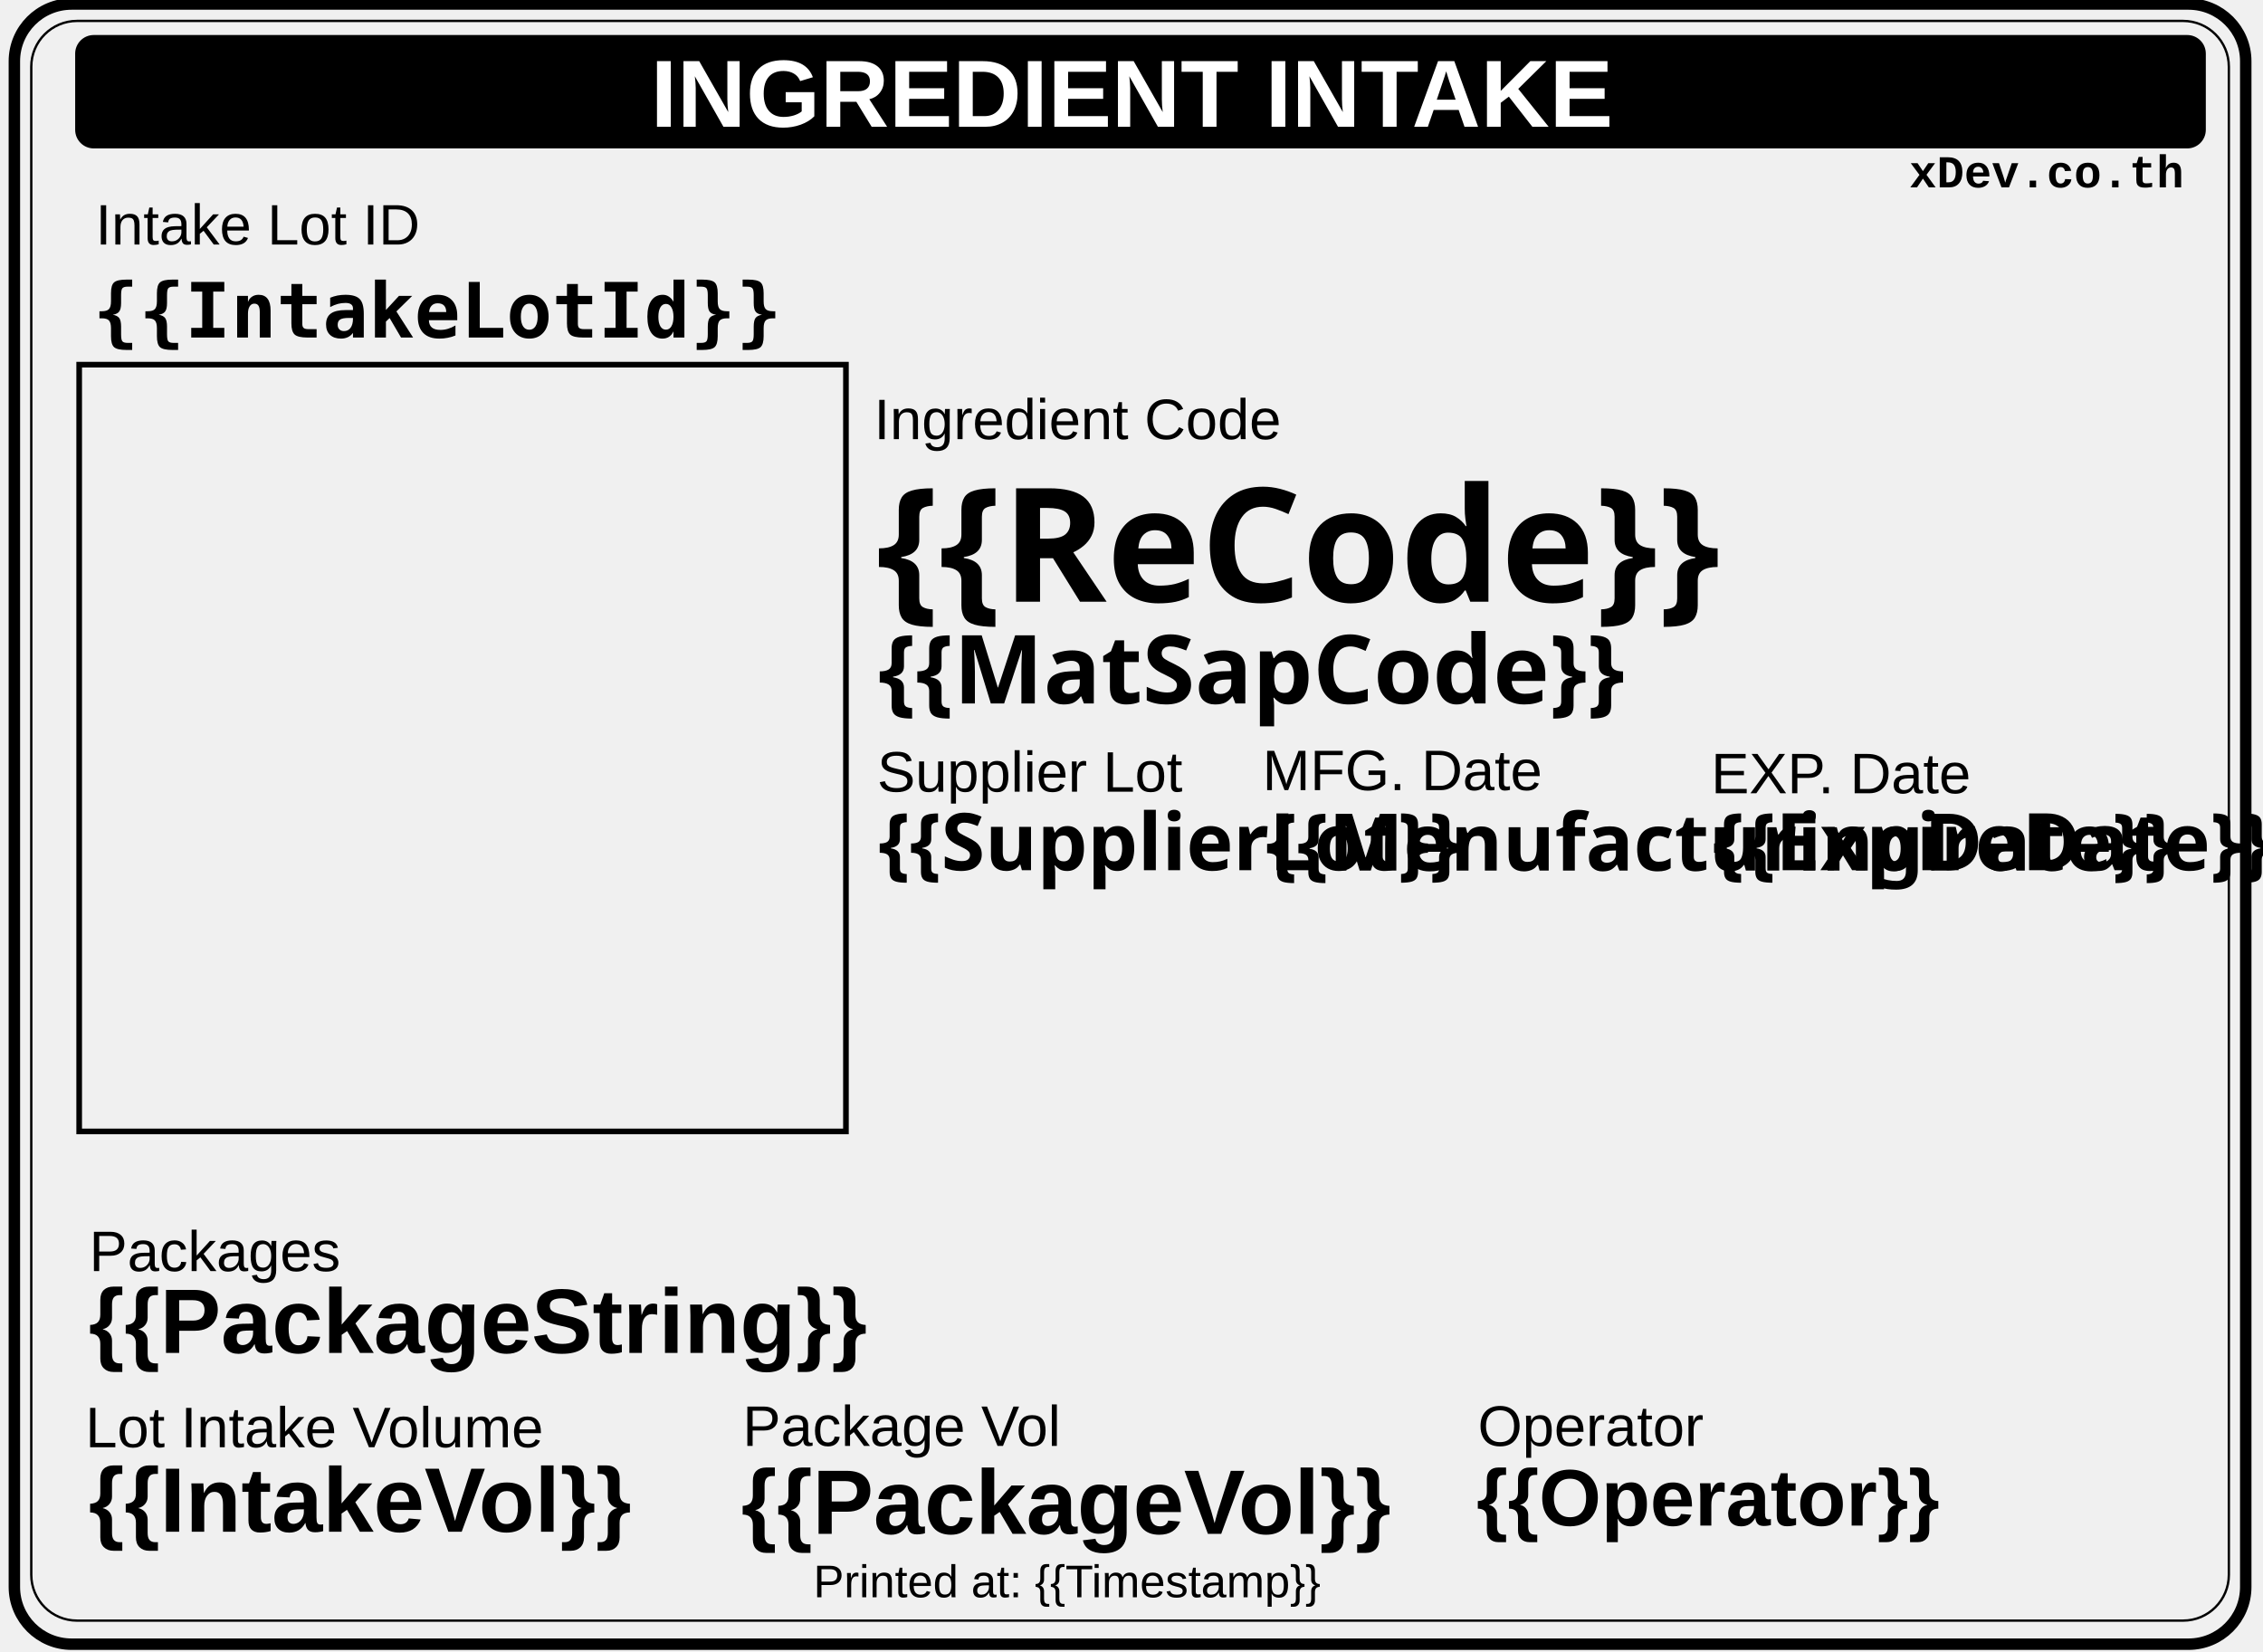
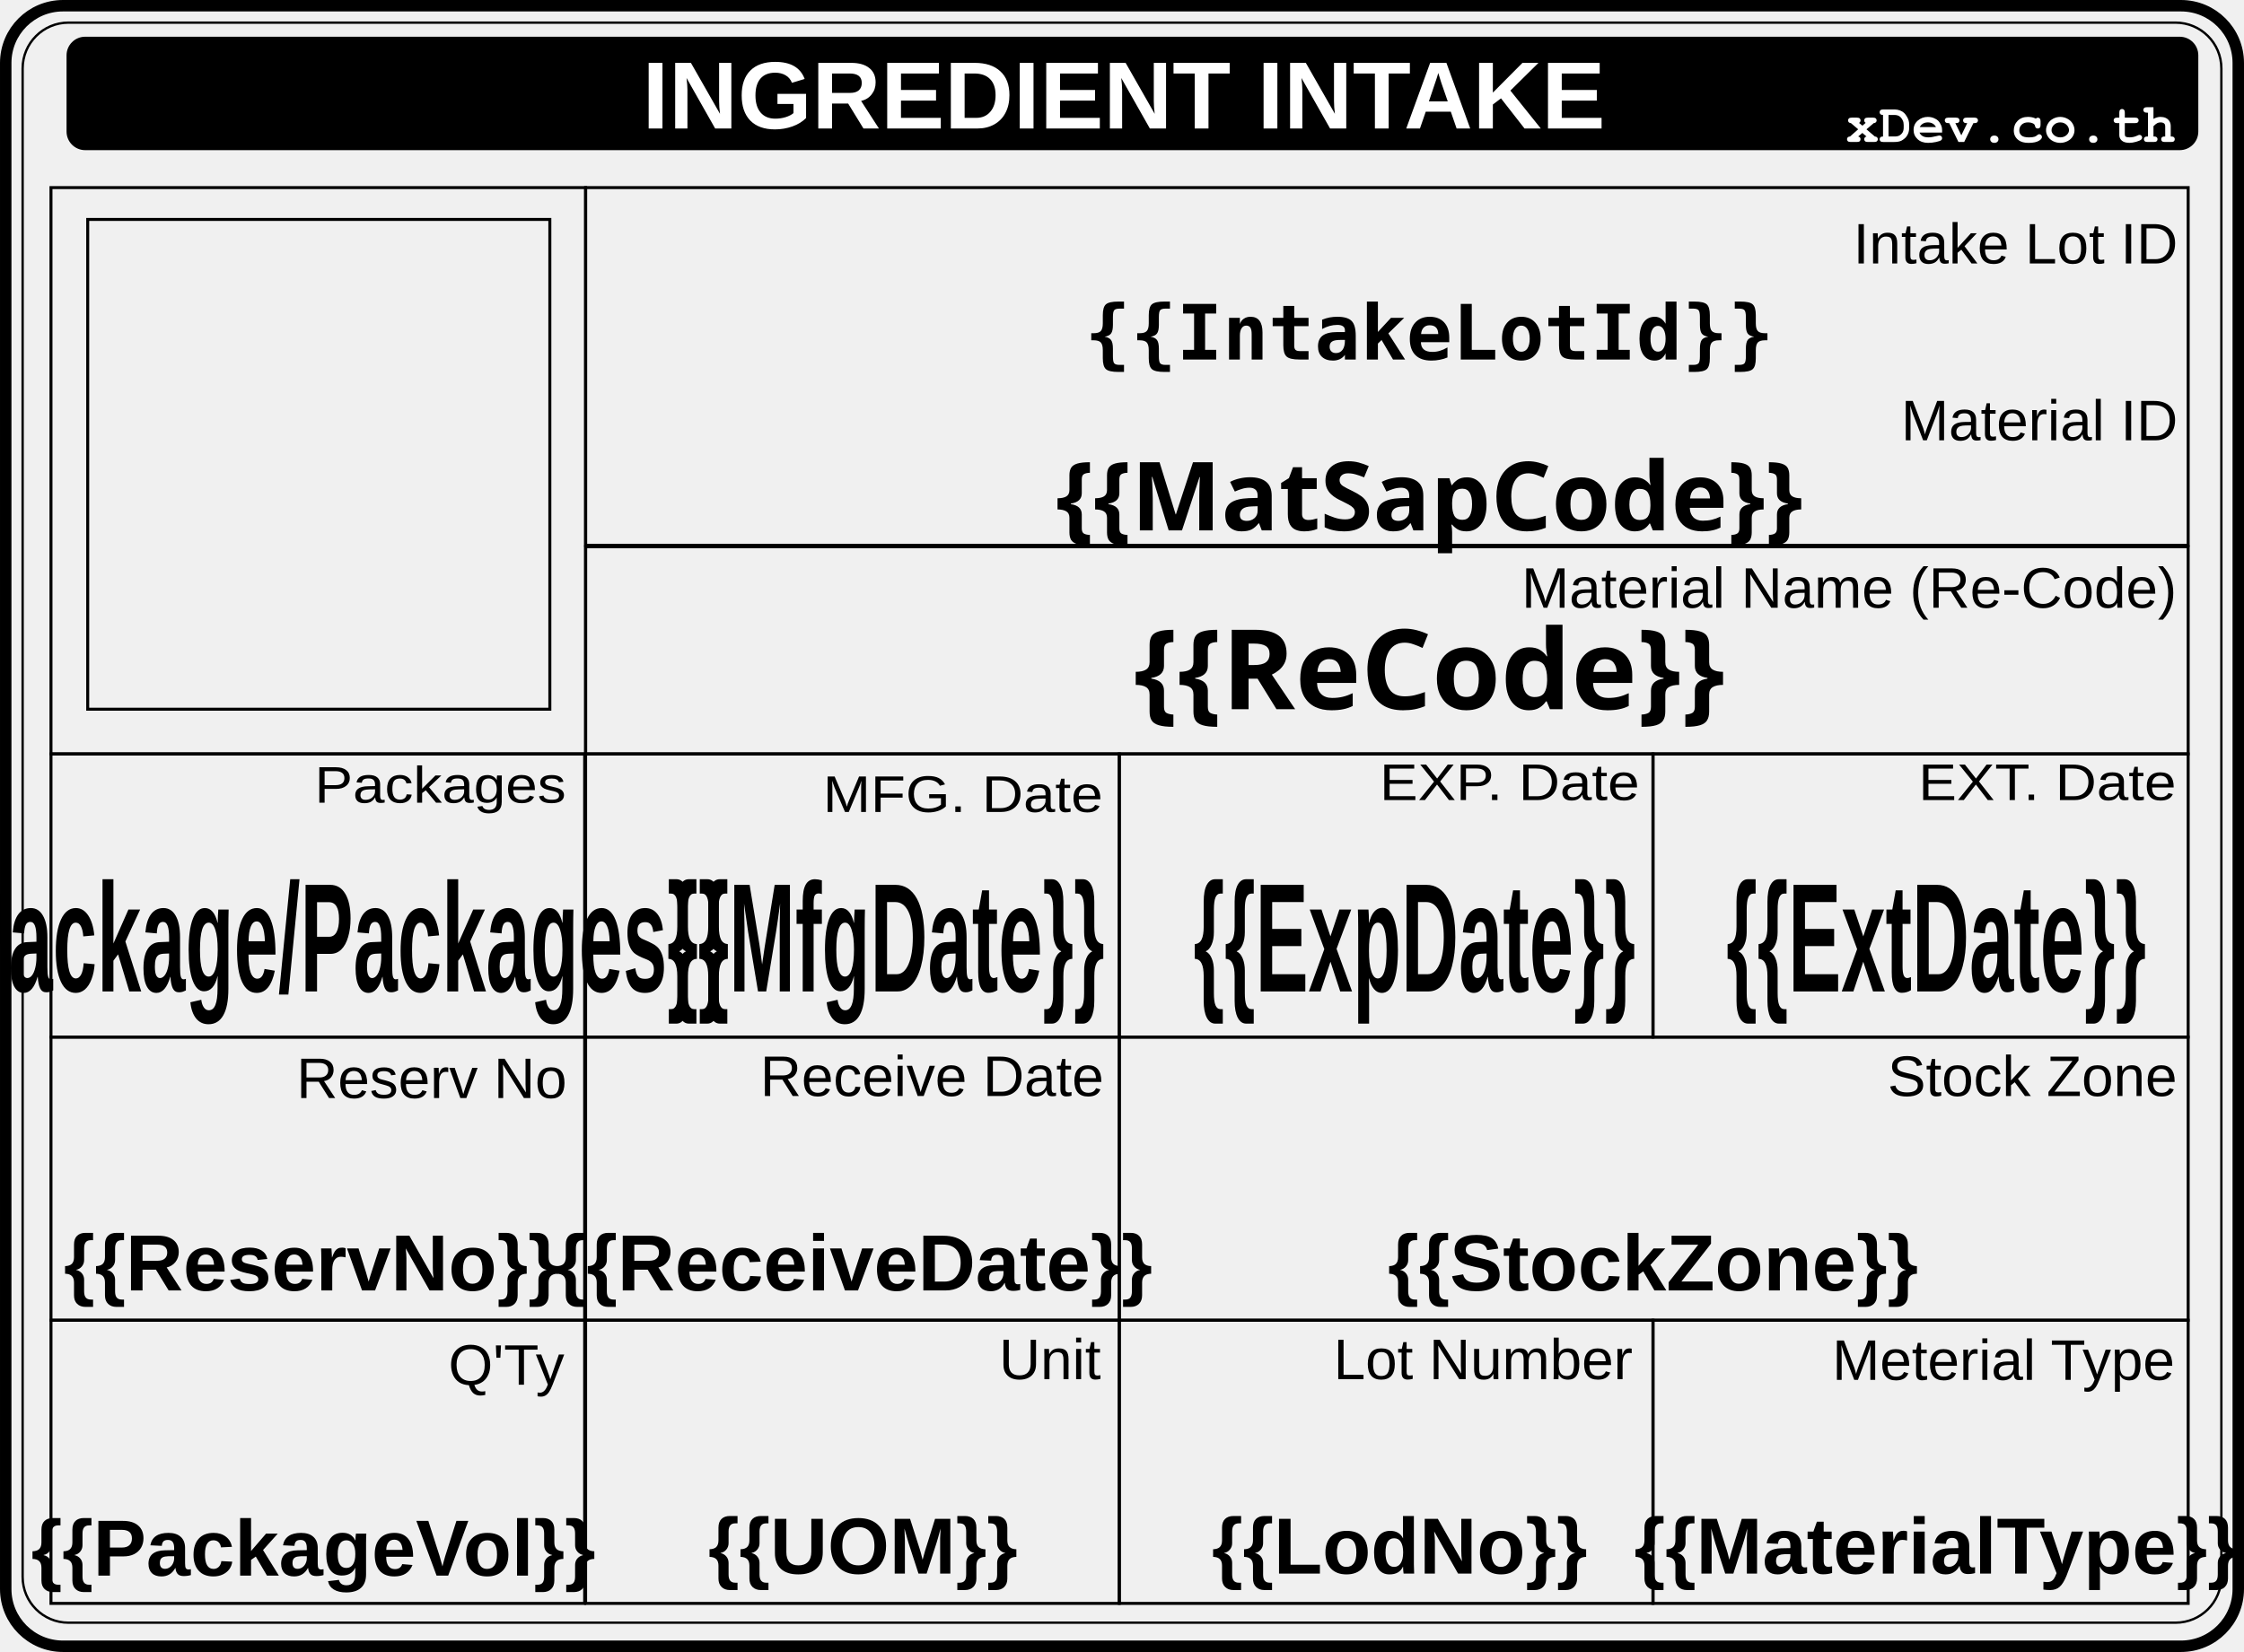
- <svg xmlns="http://www.w3.org/2000/svg" width="3.955in" height="2.887in" viewBox="0 0 395.528 288.667" version="1.1" id="svg473">
-   <g id="g625" transform="translate(1.512469,-0.3231611)">
-     <rect x="1" y="1" width="390" height="286.667" rx="10" fill="none" stroke="#000000" stroke-width="2" id="rect423" />
-     <rect x="3.954" y="3.954" width="384.092" height="279.592" rx="8.002" fill="none" stroke="#000000" stroke-width="0.408" id="rect425" />
-     <rect x="11.625" y="6.417" width="372.396" height="19.82" rx="3.25" fill="#000000" id="rect427" style="stroke-width:0.577" />
-     <text x="196.315" y="22.457" font-family="Arial, sans-serif" font-size="24" font-weight="bold" fill="white" text-anchor="middle" id="text429" style="font-style:normal;font-variant:normal;font-weight:bold;font-stretch:normal;font-size:16.667px;font-family:Arial, sans-serif;-inkscape-font-specification:'Arial, sans-serif, Bold';font-variant-ligatures:normal;font-variant-caps:normal;font-variant-numeric:normal;font-variant-east-asian:normal;text-anchor:middle;fill:#ffffff">INGREDIENT INTAKE</text>
-     <text x="15.183" y="43.041" fill="#000000" font-size="10px" font-family="Arial, sans-serif" id="text431">Intake Lot ID</text>
-     <text x="14.731" y="59.29" font-weight="bold" font-size="14px" font-family="monospace" fill="black" id="text433" style="font-style:normal;font-variant:normal;font-weight:bold;font-stretch:normal;font-size:13.333px;font-family:monospace;-inkscape-font-specification:'monospace, Bold';font-variant-ligatures:normal;font-variant-caps:normal;font-variant-numeric:normal;font-variant-east-asian:normal;fill:#000000">{{IntakeLotId}}</text>
-     <text x="151.246" y="77.057" fill="#000000" font-size="10px" font-family="Arial, sans-serif" id="text435">Ingredient Code</text>
-     <text x="151.689" y="105.47" font-weight="bold" font-size="30px" font-family="Arial, sans-serif" fill="#000000" id="text437" style="font-style:normal;font-variant:normal;font-weight:bold;font-stretch:normal;font-size:27.778px;font-family:sans-serif;-inkscape-font-specification:'sans-serif, Bold';font-variant-ligatures:normal;font-variant-caps:normal;font-variant-numeric:normal;font-variant-east-asian:normal;fill:#000000">{{ReCode}}</text>
-     <text x="152" y="123.25" fill="#000000" font-weight="bold" font-size="16px" font-family="Arial, sans-serif" id="text439" style="font-style:normal;font-variant:normal;font-weight:bold;font-stretch:normal;font-size:16.667px;font-family:sans-serif;-inkscape-font-specification:'sans-serif, Bold';font-variant-ligatures:normal;font-variant-caps:normal;font-variant-numeric:normal;font-variant-east-asian:normal;fill:#000000">{{MatSapCode}}</text>
-     <text x="151.796" y="138.663" fill="#000000" font-size="10px" font-family="Arial, sans-serif" id="text441">Supplier Lot</text>
-     <text x="152.042" y="152.389" font-weight="bold" font-size="16px" font-family="Arial, sans-serif" fill="#000000" id="text443" style="font-style:normal;font-variant:normal;font-weight:bold;font-stretch:normal;font-size:13.889px;font-family:sans-serif;-inkscape-font-specification:'sans-serif, Bold';font-variant-ligatures:normal;font-variant-caps:normal;font-variant-numeric:normal;font-variant-east-asian:normal">{{SupplierLot}}</text>
-     <text x="219.138" y="138.399" fill="#000000" font-size="10px" font-family="Arial, sans-serif" id="text445">MFG. Date</text>
-     <text x="219.75" y="152.458" font-weight="bold" font-size="16px" font-family="Arial, sans-serif" fill="#000000" id="text447" style="font-style:normal;font-variant:normal;font-weight:bold;font-stretch:normal;font-size:13.889px;font-family:sans-serif;-inkscape-font-specification:'sans-serif, Bold';font-variant-ligatures:normal;font-variant-caps:normal;font-variant-numeric:normal;font-variant-east-asian:normal">{{MenufacturingDate}}</text>
-     <text x="14.077" y="222.459" fill="#000000" font-size="10px" font-family="Arial, sans-serif" id="text449">Packages</text>
-     <text x="13.971" y="236.76" font-weight="bold" font-size="24px" font-family="Arial, sans-serif" fill="black" id="text451" style="font-style:normal;font-variant:normal;font-weight:bold;font-stretch:normal;font-size:16px;font-family:Arial, sans-serif;-inkscape-font-specification:'Arial, sans-serif, Bold';font-variant-ligatures:normal;font-variant-caps:normal;font-variant-numeric:normal;font-variant-east-asian:normal;fill:#000000">{{PackageString}}</text>
-     <text x="13.409" y="253.246" fill="#000000" font-size="10px" font-family="Arial, sans-serif" id="text453">Lot Intake Volume</text>
-     <text x="13.971" y="268.01" font-weight="bold" font-size="24px" font-family="Arial, sans-serif" fill="#000000" id="text455" style="font-style:normal;font-variant:normal;font-weight:bold;font-stretch:normal;font-size:16px;font-family:Arial, sans-serif;-inkscape-font-specification:'Arial, sans-serif, Bold';font-variant-ligatures:normal;font-variant-caps:normal;font-variant-numeric:normal;font-variant-east-asian:normal">{{IntakeVol}}</text>
-     <text x="128.283" y="253.008" fill="#000000" font-size="10px" font-family="Arial, sans-serif" id="text453_pkg">Package Vol</text>
-     <text x="128.026" y="268.381" font-weight="bold" font-size="24px" font-family="Arial, sans-serif" fill="#000000" id="text455_pkg" style="font-style:normal;font-variant:normal;font-weight:bold;font-stretch:normal;font-size:16px;font-family:Arial, sans-serif;-inkscape-font-specification:'Arial, sans-serif, Bold';font-variant-ligatures:normal;font-variant-caps:normal;font-variant-numeric:normal;font-variant-east-asian:normal">{{PackageVol}}</text>
-     <text x="297.542" y="138.943" fill="#000000" font-size="10px" font-family="Arial, sans-serif" id="text230">EXP. Date</text>
-     <text x="297.875" y="152.389" font-weight="bold" font-size="16px" font-family="Arial, sans-serif" fill="#000000" id="text232" style="font-style:normal;font-variant:normal;font-weight:bold;font-stretch:normal;font-size:13.889px;font-family:sans-serif;-inkscape-font-specification:'sans-serif, Bold';font-variant-ligatures:normal;font-variant-caps:normal;font-variant-numeric:normal;font-variant-east-asian:normal">{{ExpireDate}}</text>
-     <text x="380.194" y="33.047" text-anchor="end" id="text18-7" style="font-style:normal;font-variant:normal;font-weight:bold;font-stretch:normal;font-size:8px;font-family:'Courier Prime', 'Courier New', Courier, monospace;-inkscape-font-specification:'Courier Prime, Bold';font-variant-ligatures:normal;font-variant-caps:normal;font-variant-numeric:normal;font-variant-east-asian:normal;text-anchor:end;fill:#000000">xDev.co.th</text>
-     <text x="256.787" y="253.008" fill="#000000" font-size="10px" font-family="Arial, sans-serif" id="text453_op">Operator</text>
-     <text x="256.562" y="266.932" font-weight="bold" font-size="14px" font-family="Arial, sans-serif" fill="#000000" id="text455_op" style="font-style:normal;font-variant:normal;font-weight:bold;font-stretch:normal;font-size:14px;font-family:Arial, sans-serif;-inkscape-font-specification:'Arial, sans-serif, Bold';font-variant-ligatures:normal;font-variant-caps:normal;font-variant-numeric:normal;font-variant-east-asian:normal">{{Operator}}</text>
-     <text x="184.976" y="279.465" fill="#000000" font-size="8px" font-family="Arial, sans-serif" text-anchor="middle" id="text453_ts">Printed at: {{Timestamp}}</text>
-     <rect style="fill:none;stroke:#000000;stroke-width:0.985" id="qrCode-001" width="134.015" height="134.015" x="12.326" y="64.031" />
+ <svg xmlns="http://www.w3.org/2000/svg" width="99.568mm" height="73.321mm" viewBox="0 0 392 288.667" version="1.1" id="svg473" xml:space="preserve">
+   <rect x="1" y="1" width="390" height="286.667" rx="10" fill="none" stroke="#000000" stroke-width="2" id="rect423" ry="10" />
+   <rect x="3.954" y="3.954" width="384.092" height="279.592" rx="8.002" fill="none" stroke="#000000" stroke-width="0.408" id="rect425" ry="8.002" />
+   <rect x="11.625" y="6.417" width="372.396" height="19.82" rx="3.25" fill="#000000" id="rect427" style="fill:#000000;stroke-width:0.577" ry="3.25" />
+   <text x="196.315" y="22.457" font-family="Arial, sans-serif" font-size="24" font-weight="bold" fill="white" text-anchor="middle" id="text429" style="font-style:normal;font-variant:normal;font-weight:bold;font-stretch:normal;font-size:16.667px;font-family:Arial, sans-serif;-inkscape-font-specification:'Arial, sans-serif, Bold';font-variant-ligatures:normal;font-variant-caps:normal;font-variant-numeric:normal;font-variant-east-asian:normal;text-anchor:middle;fill:#ffffff">INGREDIENT INTAKE</text>
+   <text x="323.737" y="46.039" fill="#000000" font-size="10px" font-family="Arial, sans-serif" id="text431">Intake Lot ID</text>
+   <text x="380.436" y="76.935" fill="#000000" font-size="10px" font-family="Arial, sans-serif" id="text431-9" style="text-align:end;text-anchor:end">Material ID</text>
+   <text x="249.696" y="62.823" font-weight="bold" font-size="14px" font-family="monospace" fill="black" id="text433" style="font-style:normal;font-variant:normal;font-weight:bold;font-stretch:normal;font-size:13.333px;font-family:monospace;-inkscape-font-specification:'monospace, Bold';font-variant-ligatures:normal;font-variant-caps:normal;font-variant-numeric:normal;font-variant-east-asian:normal;text-align:center;text-anchor:middle;fill:#000000">{{IntakeLotId}}</text>
+   <text x="265.788" y="106.198" fill="#000000" font-size="10px" font-family="Arial, sans-serif" id="text435">Material Name (Re-Code)</text>
+   <text x="249.696" y="123.927" font-weight="bold" font-size="30px" font-family="Arial, sans-serif" fill="#000000" id="text437" style="font-style:normal;font-variant:normal;font-weight:bold;font-stretch:normal;font-size:19.444px;font-family:sans-serif;-inkscape-font-specification:'sans-serif, Bold';font-variant-ligatures:normal;font-variant-caps:normal;font-variant-numeric:normal;font-variant-east-asian:normal;text-align:center;text-anchor:middle;fill:#000000">{{ReCode}}</text>
+   <text x="249.696" y="92.677" fill="#000000" font-weight="bold" font-size="16px" font-family="Arial, sans-serif" id="text439" style="font-style:normal;font-variant:normal;font-weight:bold;font-stretch:normal;font-size:16.667px;font-family:sans-serif;-inkscape-font-specification:'sans-serif, Bold';font-variant-ligatures:normal;font-variant-caps:normal;font-variant-numeric:normal;font-variant-east-asian:normal;text-align:center;text-anchor:middle;fill:#000000">{{MatSapCode}}</text>
+   <text x="136.354" y="149.582" fill="#000000" font-size="9.485px" font-family="Arial, sans-serif" id="text445" transform="scale(1.054288,0.9485073)" style="stroke-width:1">MFG. Date</text>
+   <text x="52.127" y="147.878" fill="#000000" font-size="9.485px" font-family="Arial, sans-serif" id="text449" transform="scale(1.054288,0.9485073)" style="stroke-width:1">Packages</text>
+   <text x="78.331" y="241.969" fill="#000000" font-size="10px" font-family="Arial, sans-serif" id="text453">Q'Ty</text>
+   <text x="51.789" y="191.873" fill="#000000" font-size="10px" font-family="Arial, sans-serif" id="text453-0">Reserv No</text>
+   <text x="132.79" y="191.518" fill="#000000" font-size="10px" font-family="Arial, sans-serif" id="text453-0-6">Receive Date</text>
+   <text x="174.528" y="240.993" fill="#000000" font-size="10px" font-family="Arial, sans-serif" id="text453-0-6-1">Unit</text>
+   <text x="285.201" y="240.993" fill="#000000" font-size="10px" font-family="Arial, sans-serif" id="text453-0-6-1-5" style="text-align:end;text-anchor:end">Lot Number</text>
+   <text x="379.904" y="241.115" fill="#000000" font-size="10px" font-family="Arial, sans-serif" id="text453-0-6-1-5-5" style="text-align:end;text-anchor:end">Meterial Type</text>
+   <text x="54.738" y="275.323" font-weight="bold" font-size="24px" font-family="Arial, sans-serif" fill="#000000" id="text455" style="font-style:normal;font-variant:normal;font-weight:bold;font-stretch:normal;font-size:13.889px;font-family:Arial;-inkscape-font-specification:'Arial, Bold';font-variant-ligatures:normal;font-variant-caps:normal;font-variant-numeric:normal;font-variant-east-asian:normal;text-align:center;text-anchor:middle;fill:#000000">{{PackageVol}}</text>
+   <text x="150.738" y="274.969" font-weight="bold" font-size="24px" font-family="Arial, sans-serif" fill="#000000" id="text455-7" style="font-style:normal;font-variant:normal;font-weight:bold;font-stretch:normal;font-size:13.889px;font-family:Arial;-inkscape-font-specification:'Arial, Bold';font-variant-ligatures:normal;font-variant-caps:normal;font-variant-numeric:normal;font-variant-east-asian:normal;text-align:center;text-anchor:middle;fill:#000000">{{UOM}}</text>
+   <text x="244.488" y="274.969" font-weight="bold" font-size="24px" font-family="Arial, sans-serif" fill="#000000" id="text455-6" style="font-style:normal;font-variant:normal;font-weight:bold;font-stretch:normal;font-size:13.889px;font-family:Arial;-inkscape-font-specification:'Arial, Bold';font-variant-ligatures:normal;font-variant-caps:normal;font-variant-numeric:normal;font-variant-east-asian:normal;text-align:center;text-anchor:middle;fill:#000000">{{LodNo}}</text>
+   <text x="338.238" y="274.969" font-weight="bold" font-size="24px" font-family="Arial, sans-serif" fill="#000000" id="text455-6-5" style="font-style:normal;font-variant:normal;font-weight:bold;font-stretch:normal;font-size:13.889px;font-family:Arial;-inkscape-font-specification:'Arial, Bold';font-variant-ligatures:normal;font-variant-caps:normal;font-variant-numeric:normal;font-variant-east-asian:normal;text-align:center;text-anchor:middle;fill:#000000">{{MaterialType}}</text>
+   <text x="288.758" y="225.49" font-weight="bold" font-size="24px" font-family="Arial, sans-serif" fill="#000000" id="text455-6-5-6" style="font-style:normal;font-variant:normal;font-weight:bold;font-stretch:normal;font-size:13.889px;font-family:Arial;-inkscape-font-specification:'Arial, Bold';font-variant-ligatures:normal;font-variant-caps:normal;font-variant-numeric:normal;font-variant-east-asian:normal;text-align:center;text-anchor:middle;fill:#000000">{{StockZone}}</text>
+   <text x="149.175" y="225.49" font-weight="bold" font-size="24px" font-family="Arial, sans-serif" fill="#000000" id="text455-6-5-9" style="font-style:normal;font-variant:normal;font-weight:bold;font-stretch:normal;font-size:13.889px;font-family:Arial;-inkscape-font-specification:'Arial, Bold';font-variant-ligatures:normal;font-variant-caps:normal;font-variant-numeric:normal;font-variant-east-asian:normal;text-align:center;text-anchor:middle;fill:#000000">{{ReceiveDate}}</text>
+   <text x="54.383" y="225.49" font-weight="bold" font-size="24px" font-family="Arial, sans-serif" fill="#000000" id="text455-6-5-3" style="font-style:normal;font-variant:normal;font-weight:bold;font-stretch:normal;font-size:13.889px;font-family:Arial;-inkscape-font-specification:'Arial, Bold';font-variant-ligatures:normal;font-variant-caps:normal;font-variant-numeric:normal;font-variant-east-asian:normal;text-align:center;text-anchor:middle;fill:#000000">{{ReservNo}}</text>
+   <text x="75.903" y="124.124" font-weight="bold" font-size="24px" font-family="Arial, sans-serif" fill="#000000" id="text455-6-5-3-7" style="font-style:normal;font-variant:normal;font-weight:bold;font-stretch:normal;font-size:19.385px;font-family:Arial;-inkscape-font-specification:'Arial, Bold';font-variant-ligatures:normal;font-variant-caps:normal;font-variant-numeric:normal;font-variant-east-asian:normal;text-align:center;text-anchor:middle;fill:#000000;stroke-width:1" transform="scale(0.7164877,1.395697)">{{Package/Packages}}</text>
+   <text x="215.967" y="124.124" font-weight="bold" font-size="24px" font-family="Arial, sans-serif" fill="#000000" id="text455-6-5-3-4" style="font-style:normal;font-variant:normal;font-weight:bold;font-stretch:normal;font-size:19.385px;font-family:Arial;-inkscape-font-specification:'Arial, Bold';font-variant-ligatures:normal;font-variant-caps:normal;font-variant-numeric:normal;font-variant-east-asian:normal;text-align:center;text-anchor:middle;fill:#000000;stroke-width:1" transform="scale(0.7164877,1.395697)">{{MfgDate}}</text>
+   <text x="344.865" y="124.124" font-weight="bold" font-size="24px" font-family="Arial, sans-serif" fill="#000000" id="text455-6-5-3-4-5" style="font-style:normal;font-variant:normal;font-weight:bold;font-stretch:normal;font-size:19.385px;font-family:Arial;-inkscape-font-specification:'Arial, Bold';font-variant-ligatures:normal;font-variant-caps:normal;font-variant-numeric:normal;font-variant-east-asian:normal;text-align:center;text-anchor:middle;fill:#000000;stroke-width:1" transform="scale(0.7164877,1.395697)">{{ExpDate}}</text>
+   <text x="472.077" y="124.124" font-weight="bold" font-size="24px" font-family="Arial, sans-serif" fill="#000000" id="text455-6-5-3-4-2" style="font-style:normal;font-variant:normal;font-weight:bold;font-stretch:normal;font-size:19.385px;font-family:Arial;-inkscape-font-specification:'Arial, Bold';font-variant-ligatures:normal;font-variant-caps:normal;font-variant-numeric:normal;font-variant-east-asian:normal;text-align:center;text-anchor:middle;fill:#000000;stroke-width:1" transform="scale(0.7164877,1.395697)">{{ExtDate}}</text>
+   <text x="380.319" y="191.514" fill="#000000" font-size="10px" font-family="Arial, sans-serif" id="text453_pkg" style="text-align:end;text-anchor:end">Stock Zone</text>
+   <text x="228.592" y="147.391" fill="#000000" font-size="9.485px" font-family="Arial, sans-serif" id="text230" transform="scale(1.054288,0.9485073)" style="stroke-width:1">EXP. Date</text>
+   <text x="317.876" y="147.391" fill="#000000" font-size="9.485px" font-family="Arial, sans-serif" id="text230-3" transform="scale(1.054288,0.9485073)" style="stroke-width:1">EXT. Date</text>
+   <g aria-label="xDev.co.th" id="text18-7" style="font-weight:bold;font-size:8px;font-family:'Courier Prime', 'Courier New', Courier, monospace;-inkscape-font-specification:'Courier Prime, Bold';text-anchor:end;fill:#ffffff;stroke-width:0.833" transform="matrix(1.2,0,0,1.2,-79.84894,-3.770068)">
+     <path d="m 338.249,21.973 1.215,1.043 q 0.219,0.012 0.328,0.125 0.109,0.109 0.109,0.277 0,0.176 -0.125,0.289 -0.121,0.109 -0.41,0.109 h -0.91 q -0.289,0 -0.414,-0.109 -0.121,-0.113 -0.121,-0.297 0,-0.141 0.086,-0.246 0.09,-0.109 0.242,-0.148 L 337.651,22.5 l -0.609,0.516 q 0.184,0.047 0.262,0.145 0.082,0.098 0.082,0.25 0,0.184 -0.121,0.297 -0.121,0.109 -0.41,0.109 h -0.902 q -0.289,0 -0.414,-0.109 -0.121,-0.113 -0.121,-0.293 0,-0.164 0.109,-0.273 0.109,-0.113 0.328,-0.125 l 1.188,-1.047 -1.051,-0.898 q -0.207,-0.016 -0.316,-0.125 -0.105,-0.113 -0.105,-0.277 0,-0.176 0.121,-0.285 0.125,-0.113 0.414,-0.113 h 0.75 q 0.289,0 0.41,0.113 0.125,0.109 0.125,0.281 0,0.23 -0.219,0.375 l 0.484,0.402 0.477,-0.41 q -0.215,-0.152 -0.215,-0.352 0,-0.188 0.121,-0.297 0.125,-0.113 0.414,-0.113 h 0.742 q 0.289,0 0.41,0.113 0.125,0.109 0.125,0.289 0,0.16 -0.109,0.273 -0.105,0.109 -0.316,0.125 z" id="path6619" style="stroke-width:0.833" />
+     <path d="m 340.659,23.016 v -3.133 q -0.254,-0.004 -0.375,-0.113 -0.121,-0.113 -0.121,-0.289 0,-0.18 0.121,-0.289 0.125,-0.113 0.414,-0.113 l 1.676,0.004 q 0.391,0 0.762,0.145 0.375,0.145 0.602,0.367 0.172,0.168 0.355,0.461 0.188,0.293 0.281,0.582 0.094,0.289 0.094,0.707 v 0.383 q 0,0.508 -0.172,0.902 -0.172,0.391 -0.453,0.641 -0.277,0.246 -0.523,0.363 -0.391,0.184 -1.012,0.184 h -1.609 q -0.289,0 -0.414,-0.109 -0.121,-0.113 -0.121,-0.293 0,-0.176 0.121,-0.289 0.125,-0.113 0.375,-0.109 z m 0.801,0 h 0.852 q 0.477,0 0.719,-0.137 0.316,-0.18 0.477,-0.457 0.16,-0.277 0.16,-0.719 v -0.379 q 0,-0.379 -0.145,-0.664 -0.227,-0.445 -0.512,-0.609 -0.281,-0.168 -0.707,-0.168 h -0.844 z" id="path6621" style="stroke-width:0.833" />
+     <path d="m 349.26,22.449 h -3.285 q 0.125,0.312 0.441,0.504 0.32,0.191 0.863,0.191 0.445,0 1.184,-0.191 0.305,-0.078 0.422,-0.078 0.16,0 0.27,0.113 0.109,0.113 0.109,0.285 0,0.156 -0.117,0.266 -0.156,0.145 -0.762,0.277 -0.605,0.129 -1.164,0.129 -0.961,0 -1.539,-0.543 -0.574,-0.543 -0.574,-1.336 0,-0.844 0.621,-1.371 0.625,-0.531 1.438,-0.531 0.488,0 0.895,0.172 0.41,0.172 0.609,0.371 0.281,0.289 0.465,0.715 0.125,0.297 0.125,0.688 z m -0.887,-0.801 q -0.184,-0.344 -0.48,-0.512 -0.297,-0.172 -0.707,-0.172 -0.406,0 -0.703,0.172 -0.297,0.168 -0.484,0.512 z" id="path6623" style="stroke-width:0.833" />
+     <path d="m 352.057,22.844 0.863,-1.773 q -0.32,0 -0.41,-0.055 -0.195,-0.121 -0.195,-0.348 0,-0.176 0.121,-0.285 0.125,-0.113 0.414,-0.113 h 1.098 q 0.289,0 0.41,0.113 0.125,0.109 0.125,0.289 0,0.176 -0.125,0.289 -0.121,0.109 -0.41,0.109 h -0.133 l -1.34,2.746 h -0.836 l -1.34,-2.746 h -0.113 q -0.289,0 -0.414,-0.109 -0.121,-0.113 -0.121,-0.293 0,-0.176 0.121,-0.285 0.125,-0.113 0.414,-0.113 h 1.074 q 0.285,0 0.406,0.113 0.125,0.109 0.125,0.289 0,0.223 -0.188,0.34 -0.094,0.059 -0.418,0.059 z" id="path6625" style="stroke-width:0.833" />
+     <path d="m 357.464,23.414 q 0,0.227 -0.16,0.379 -0.16,0.152 -0.441,0.152 -0.281,0 -0.441,-0.152 -0.16,-0.152 -0.16,-0.379 0,-0.227 0.16,-0.379 0.16,-0.152 0.441,-0.152 0.281,0 0.441,0.152 0.16,0.152 0.16,0.379 z" id="path6627" style="stroke-width:0.833" />
+     <path d="m 362.901,20.414 q 0.145,-0.137 0.297,-0.137 0.172,0 0.281,0.125 0.113,0.121 0.113,0.406 v 0.516 q 0,0.289 -0.113,0.41 -0.109,0.121 -0.289,0.121 -0.164,0 -0.277,-0.094 -0.082,-0.07 -0.129,-0.285 -0.047,-0.219 -0.227,-0.324 -0.316,-0.188 -0.809,-0.188 -0.566,0 -0.91,0.332 -0.34,0.332 -0.34,0.84 0,0.469 0.328,0.742 0.328,0.27 1.09,0.27 0.5,0 0.816,-0.102 0.188,-0.062 0.355,-0.211 0.168,-0.152 0.305,-0.152 0.164,0 0.281,0.121 0.121,0.121 0.121,0.285 0,0.266 -0.363,0.504 -0.539,0.355 -1.578,0.355 -0.934,0 -1.453,-0.387 -0.703,-0.52 -0.703,-1.422 0,-0.855 0.57,-1.414 0.57,-0.562 1.488,-0.562 0.332,0 0.617,0.062 0.285,0.062 0.527,0.188 z" id="path6629" style="stroke-width:0.833" />
+     <path d="m 368.534,22.109 q 0,0.461 -0.258,0.895 -0.254,0.43 -0.762,0.688 -0.504,0.254 -1.055,0.254 -0.547,0 -1.047,-0.25 -0.5,-0.254 -0.762,-0.688 -0.262,-0.434 -0.262,-0.906 0,-0.48 0.266,-0.941 0.266,-0.465 0.762,-0.73 0.5,-0.266 1.043,-0.266 0.547,0 1.051,0.273 0.508,0.27 0.766,0.73 0.258,0.457 0.258,0.941 z m -0.801,0.004 q 0,-0.387 -0.277,-0.711 -0.379,-0.438 -0.996,-0.438 -0.543,0 -0.906,0.348 -0.363,0.348 -0.363,0.805 0,0.375 0.367,0.703 0.367,0.324 0.902,0.324 0.539,0 0.906,-0.324 0.367,-0.328 0.367,-0.707 z" id="path6631" style="stroke-width:0.833" />
+     <path d="m 371.866,23.414 q 0,0.227 -0.16,0.379 -0.16,0.152 -0.441,0.152 -0.281,0 -0.441,-0.152 -0.16,-0.152 -0.16,-0.379 0,-0.227 0.16,-0.379 0.16,-0.152 0.441,-0.152 0.281,0 0.441,0.152 0.16,0.152 0.16,0.379 z" id="path6633" style="stroke-width:0.833" />
+     <path d="m 375.858,21.07 v 1.605 q 0,0.258 0.105,0.34 0.164,0.129 0.586,0.129 0.613,0 1.133,-0.262 0.199,-0.102 0.312,-0.102 0.156,0 0.27,0.117 0.117,0.117 0.117,0.285 0,0.156 -0.125,0.27 -0.191,0.184 -0.758,0.34 -0.562,0.152 -0.949,0.152 -0.746,0 -1.121,-0.32 -0.371,-0.324 -0.371,-0.793 v -1.762 h -0.289 q -0.289,0 -0.414,-0.109 -0.121,-0.113 -0.121,-0.293 0,-0.176 0.121,-0.285 0.125,-0.113 0.414,-0.113 h 0.289 v -0.723 q 0,-0.289 0.109,-0.41 0.113,-0.125 0.293,-0.125 0.176,0 0.285,0.125 0.113,0.121 0.113,0.41 v 0.723 h 1.48 q 0.289,0 0.41,0.113 0.125,0.109 0.125,0.289 0,0.176 -0.125,0.289 -0.121,0.109 -0.41,0.109 z" id="path6635" style="stroke-width:0.833" />
+     <path d="m 380.03,18.75 v 1.707 q 0.25,-0.148 0.504,-0.219 0.258,-0.074 0.52,-0.074 0.414,0 0.738,0.141 0.324,0.141 0.535,0.445 0.215,0.301 0.215,0.762 v 1.504 q 0.305,0 0.398,0.059 0.188,0.121 0.188,0.344 0,0.176 -0.121,0.289 -0.121,0.109 -0.41,0.109 h -0.914 q -0.285,0 -0.41,-0.109 -0.121,-0.113 -0.121,-0.293 0,-0.219 0.188,-0.34 0.098,-0.062 0.398,-0.059 v -1.449 q 0,-0.309 -0.141,-0.434 -0.184,-0.168 -0.543,-0.168 -0.266,0 -0.473,0.105 -0.203,0.102 -0.551,0.445 v 1.5 q 0.309,0 0.398,0.059 0.191,0.121 0.191,0.344 0,0.176 -0.125,0.289 -0.121,0.109 -0.41,0.109 h -0.91 q -0.289,0 -0.414,-0.109 -0.121,-0.113 -0.121,-0.293 0,-0.219 0.191,-0.34 0.094,-0.062 0.398,-0.059 V 19.551 h -0.137 q -0.289,0 -0.414,-0.109 -0.121,-0.113 -0.121,-0.293 0,-0.176 0.121,-0.285 0.125,-0.113 0.414,-0.113 z" id="path6637" style="stroke-width:0.833" />
  </g>
+   <rect style="fill:none;stroke:#000000;stroke-width:0.521;stroke-dasharray:none" id="qrCode-001-9" width="93.396" height="98.958" x="8.904" y="32.781" />
  <defs id="defs477" />
-   <g id="rec_qrcode-001" transform="translate(-4,-4)">
+   <g id="rec_qrcode-001" transform="translate(-5.512469,-3.676839)">
    {{QRCode}}
  </g>
+   <rect style="fill:none;stroke:#000000;stroke-width:0.521;stroke-dasharray:none" id="rect555-3" width="279.948" height="62.5" x="102.3" y="32.781" />
+   <rect style="fill:none;stroke:#000000;stroke-width:0.521;stroke-dasharray:none" id="rect6524" width="279.948" height="36.198" x="102.3" y="95.542" />
+   <rect style="fill:none;stroke:#000000;stroke-width:0.521;stroke-dasharray:none" id="rect6524-5-9" width="93.229" height="49.479" x="8.904" y="131.74" />
+   <rect style="fill:none;stroke:#000000;stroke-width:0.521;stroke-dasharray:none" id="rect6524-5-9-8" width="93.229" height="49.479" x="8.904" y="181.219" />
+   <rect style="fill:none;stroke:#000000;stroke-width:0.521;stroke-dasharray:none" id="rect6524-5-9-8-4" width="93.229" height="49.479" x="102.3" y="181.219" />
+   <rect style="fill:none;stroke:#000000;stroke-width:0.521;stroke-dasharray:none" id="rect6524-5-9-7" width="93.229" height="49.479" x="102.3" y="131.74" />
+   <rect style="fill:none;stroke:#000000;stroke-width:0.521;stroke-dasharray:none" id="qrCode-001" width="80.729" height="85.583" x="15.321" y="38.344" />
+   <rect style="fill:none;stroke:#000000;stroke-width:0.521;stroke-dasharray:none" id="rect6524-5-9-3" width="93.229" height="49.479" x="195.529" y="131.74" />
+   <rect style="fill:none;stroke:#000000;stroke-width:0.521;stroke-dasharray:none" id="rect6524-5-9-8-5" width="93.229" height="49.479" x="8.904" y="230.698" />
+   <rect style="fill:none;stroke:#000000;stroke-width:0.521;stroke-dasharray:none" id="rect6524-5-9-8-0" width="93.229" height="49.479" x="102.3" y="230.698" />
+   <rect style="fill:none;stroke:#000000;stroke-width:0.521;stroke-dasharray:none" id="rect6524-5-9-8-3" width="93.229" height="49.479" x="195.529" y="230.698" />
+   <rect style="fill:none;stroke:#000000;stroke-width:0.521;stroke-dasharray:none" id="rect6524-5-9-8-6" width="93.49" height="49.479" x="288.758" y="230.698" />
+   <rect style="fill:none;stroke:#000000;stroke-width:0.521;stroke-dasharray:none" id="rect6524-5-9-8-6-0" width="93.49" height="49.479" x="288.758" y="131.74" />
+   <rect style="fill:none;stroke:#000000;stroke-width:0.521;stroke-dasharray:none" id="rect6524-5-9-8-1" width="186.719" height="49.479" x="195.529" y="181.219" />
</svg>
